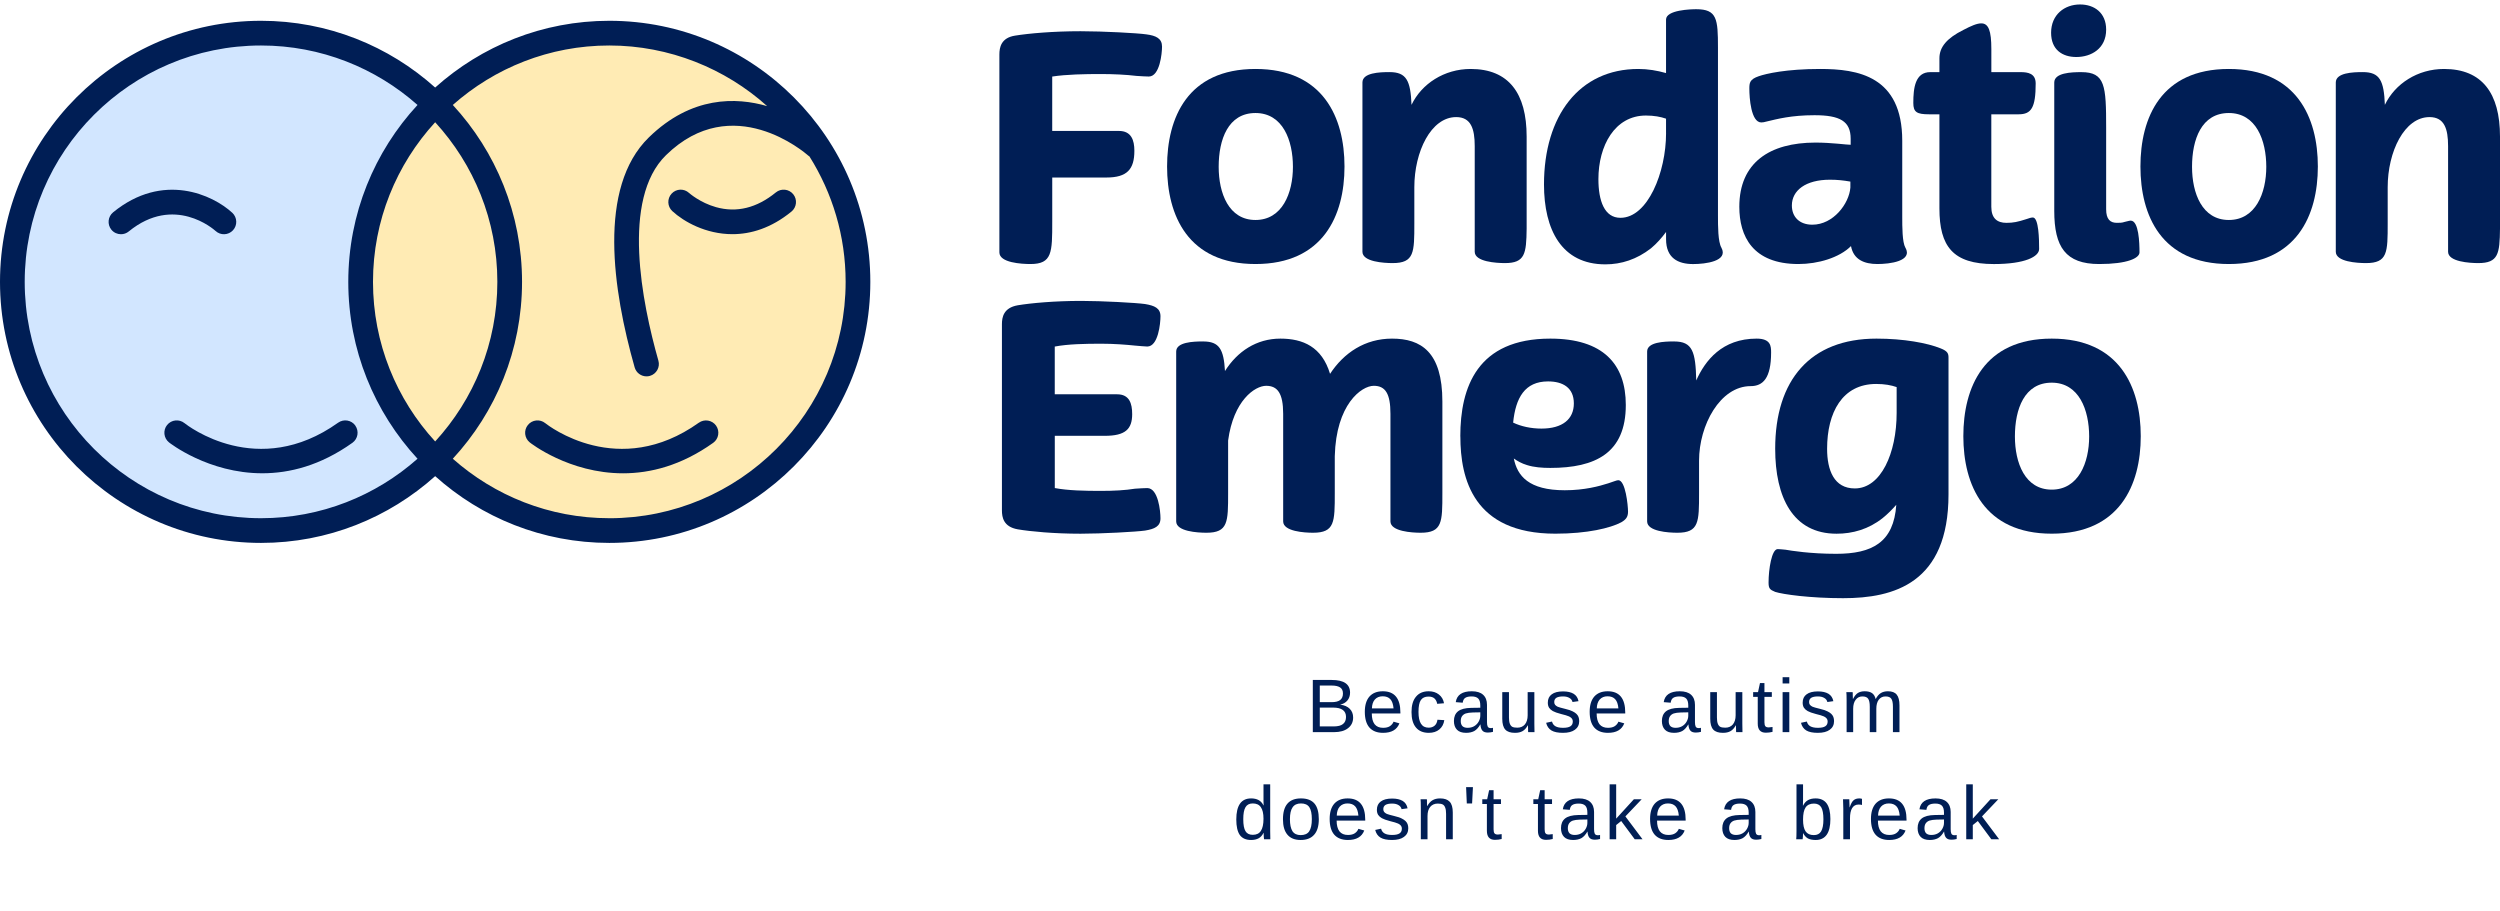
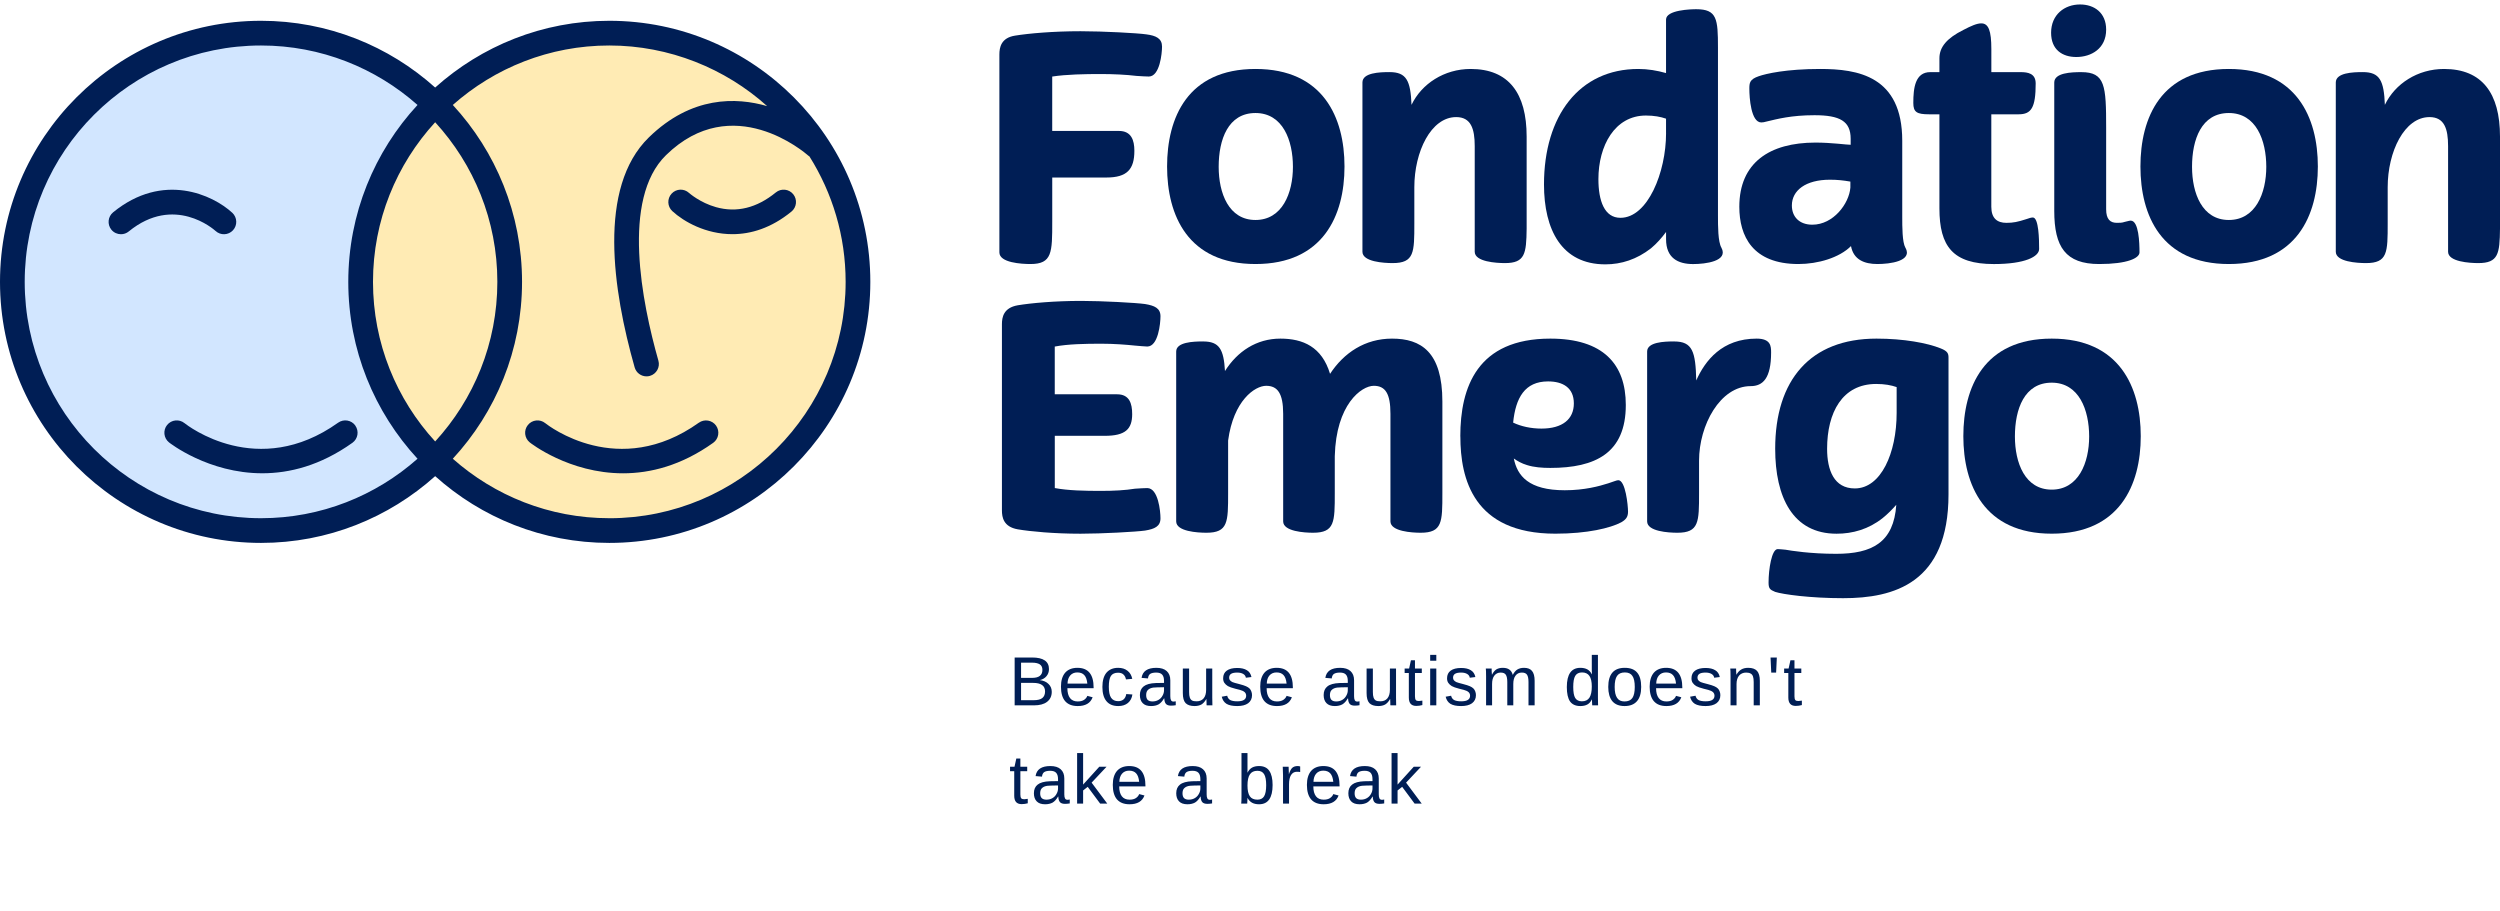
<svg xmlns="http://www.w3.org/2000/svg" viewBox="0 0 280 102" fill="none">
  <path d="M117.854 14.666H125.324C126.699 14.666 127.05 15.687 127.05 16.885C127.05 18.963 126.239 19.882 123.913 19.882H117.851V24.815C117.851 28.268 117.851 29.571 115.419 29.571C114.399 29.571 111.931 29.43 111.931 28.268V6.103C111.931 5.328 112.108 4.235 113.693 3.989C115.209 3.743 117.956 3.497 121.021 3.497C123.558 3.497 127.434 3.707 128.386 3.848C129.479 3.989 130.148 4.307 130.148 5.223C130.148 5.962 129.902 8.571 128.668 8.571C128.35 8.571 127.821 8.535 127.293 8.502C126.131 8.361 124.72 8.292 123.24 8.292C121.55 8.292 119.433 8.328 117.848 8.574V14.67L117.854 14.666Z" fill="#001E55" />
  <path d="M140.614 7.724C148.189 7.724 150.584 13.15 150.584 18.648C150.584 24.146 148.189 29.571 140.614 29.571C133.04 29.571 130.713 24.11 130.713 18.648C130.713 13.186 133.004 7.724 140.614 7.724ZM136.492 18.684C136.492 21.644 137.621 24.638 140.614 24.638C143.607 24.638 144.808 21.641 144.808 18.684C144.808 15.726 143.679 12.658 140.614 12.658C137.549 12.658 136.492 15.618 136.492 18.684Z" fill="#001E55" />
  <path d="M155.976 29.466C154.989 29.466 152.593 29.325 152.593 28.196V9.237C152.593 8.144 154.496 8.075 155.622 8.075C157.525 8.075 157.982 9.027 158.09 11.742C159.219 9.382 161.756 7.724 164.713 7.724C168.976 7.724 170.984 10.439 170.984 15.3V25.626C170.948 28.409 170.807 29.466 168.552 29.466C167.601 29.466 165.169 29.325 165.169 28.196V16.357C165.169 14.417 164.745 13.114 163.091 13.114C160.272 13.114 158.405 16.99 158.405 20.972V25.025C158.405 28.268 158.405 29.466 155.973 29.466H155.976Z" fill="#001E55" />
  <path d="M183.495 7.724C184.552 7.724 185.608 7.902 186.596 8.184V2.194C186.596 1.101 189.415 1.032 189.98 1.032C192.307 1.032 192.412 2.125 192.412 5.332V24.113C192.412 25.347 192.412 27.074 192.799 27.743C193.609 29.26 191 29.575 189.629 29.575C187.938 29.575 186.599 28.905 186.599 26.791V25.981C186.107 26.65 185.543 27.284 184.909 27.812C183.324 29.046 181.598 29.608 179.799 29.608C174.903 29.608 172.927 25.731 172.927 20.657C172.927 12.976 176.872 7.724 183.498 7.724H183.495ZM186.596 14.913V13.291C185.996 13.081 185.257 12.94 184.341 12.94C180.853 12.94 179.022 16.324 179.022 20.059C179.022 22.492 179.691 24.395 181.49 24.395C184.555 24.395 186.599 19.285 186.599 14.916L186.596 14.913Z" fill="#001E55" />
  <path d="M213.409 27.74C214.256 29.256 211.647 29.571 210.272 29.571C208.791 29.571 207.594 29.079 207.311 27.562C206.008 28.866 203.613 29.571 201.427 29.571C196.284 29.571 194.804 26.437 194.804 23.158C194.804 18.224 198.188 15.969 203.33 15.969C205.129 15.969 206.819 16.215 207.275 16.215V15.546C207.275 13.573 206.077 12.904 203.222 12.904C200.616 12.904 199.064 13.327 197.866 13.609C197.62 13.678 197.443 13.714 197.266 13.714C196.104 13.714 195.927 10.931 195.927 9.943C195.927 9.273 195.963 8.886 196.983 8.535C197.794 8.253 200.049 7.724 203.855 7.724C208.05 7.724 213.051 8.499 213.051 15.759V24.218C213.051 25.452 213.051 27.106 213.402 27.743L213.409 27.74ZM202.979 25.166C205.339 25.166 207.101 22.806 207.242 21.008V20.338C206.432 20.197 205.762 20.128 204.952 20.128C202.238 20.128 200.689 21.326 200.689 23.017C200.689 24.287 201.535 25.166 202.979 25.166Z" fill="#001E55" />
  <path d="M217.215 8.075V6.526C217.215 5.259 218.062 4.271 219.893 3.355C220.773 2.896 221.409 2.617 221.902 2.617C222.712 2.617 223.031 3.427 223.031 5.505V8.078H226.306C227.116 8.078 227.996 8.22 227.996 9.349C227.996 12.063 227.504 12.802 226.092 12.802H223.027V23.161C223.027 24.464 223.697 24.959 224.717 24.959C225.492 24.959 225.987 24.854 226.972 24.536C227.254 24.431 227.5 24.359 227.678 24.359C228.347 24.359 228.383 26.86 228.383 27.884C228.383 28.731 226.834 29.574 223.31 29.574C218.728 29.574 217.215 27.602 217.215 23.338V12.802H216.053C214.678 12.802 214.291 12.556 214.291 11.531C214.291 9.841 214.501 8.078 216.194 8.078H217.215V8.075Z" fill="#001E55" />
  <path d="M232.965 0.5C234.55 0.5 235.889 1.416 235.889 3.32C235.889 5.433 234.232 6.385 232.542 6.385C230.993 6.385 229.723 5.574 229.723 3.671C229.723 1.626 231.239 0.5 232.965 0.5ZM235.889 23.44C235.889 24.569 236.349 24.957 237.087 24.957C237.438 24.957 237.652 24.957 237.967 24.852C238.285 24.783 238.495 24.71 238.636 24.71C239.552 24.71 239.624 27.212 239.624 28.268C239.624 28.902 238.285 29.572 235.115 29.572C231.344 29.572 230.077 27.668 230.077 23.617V9.241C230.077 8.148 231.981 8.079 233.106 8.079C235.784 8.079 235.889 9.595 235.889 14.315V23.443V23.44Z" fill="#001E55" />
  <path d="M249.63 7.724C257.204 7.724 259.6 13.15 259.6 18.648C259.6 24.146 257.204 29.571 249.63 29.571C242.055 29.571 239.729 24.11 239.729 18.648C239.729 13.186 242.019 7.724 249.63 7.724ZM245.508 18.684C245.508 21.644 246.637 24.638 249.63 24.638C252.623 24.638 253.824 21.641 253.824 18.684C253.824 15.726 252.695 12.658 249.63 12.658C246.565 12.658 245.508 15.618 245.508 18.684Z" fill="#001E55" />
  <path d="M264.992 29.466C264.005 29.466 261.609 29.325 261.609 28.196V9.237C261.609 8.144 263.512 8.075 264.638 8.075C266.541 8.075 266.998 9.027 267.106 11.742C268.235 9.382 270.772 7.724 273.729 7.724C277.992 7.724 280 10.439 280 15.3V25.626C279.964 28.409 279.823 29.466 277.568 29.466C276.617 29.466 274.185 29.325 274.185 28.196V16.357C274.185 14.417 273.762 13.114 272.107 13.114C269.288 13.114 267.421 16.99 267.421 20.972V25.025C267.421 28.268 267.421 29.466 264.989 29.466H264.992Z" fill="#001E55" />
  <path d="M118.137 44.161H125.114C126.489 44.161 126.804 45.182 126.804 46.38C126.804 48.071 126.03 48.812 123.739 48.812H118.137V54.662C119.617 54.944 121.52 54.98 123.279 54.98C124.76 54.98 126.026 54.911 127.119 54.734C127.684 54.698 128.176 54.665 128.494 54.665C129.728 54.665 129.974 57.274 129.974 58.049C129.974 58.965 129.305 59.247 128.248 59.424C127.26 59.565 123.384 59.776 121.025 59.776C118.065 59.776 115.423 59.529 113.979 59.283C112.394 59.001 112.216 57.944 112.216 57.169V36.307C112.216 35.532 112.394 34.475 113.979 34.193C115.459 33.947 118.101 33.701 121.097 33.701C123.424 33.701 127.264 33.911 128.248 34.052C129.305 34.229 129.974 34.511 129.974 35.427C129.974 36.202 129.728 38.811 128.494 38.811C128.176 38.811 127.648 38.742 127.119 38.706C126.099 38.601 124.792 38.496 123.348 38.496C121.55 38.496 119.614 38.532 118.133 38.815V44.171L118.137 44.161Z" fill="#001E55" />
  <path d="M134.766 38.244C136.564 38.244 137.057 39.123 137.198 41.556C138.573 39.37 140.722 37.925 143.4 37.925C145.937 37.925 148.051 38.841 148.966 41.871C150.515 39.511 152.878 37.925 155.907 37.925C159.15 37.925 161.546 39.406 161.546 44.972V55.226C161.546 58.469 161.546 59.667 159.114 59.667C158.162 59.667 155.73 59.526 155.73 58.397V46.344C155.73 44.09 155.166 43.21 153.863 43.21C152.488 43.21 149.636 45.288 149.495 51.104V55.226C149.495 58.469 149.495 59.667 147.063 59.667C146.111 59.667 143.715 59.526 143.715 58.397V46.344C143.715 44.053 143.082 43.21 141.812 43.21C140.542 43.21 138.146 44.867 137.549 49.341V55.226C137.549 58.469 137.549 59.667 135.117 59.667C134.129 59.667 131.733 59.526 131.733 58.397V39.37C131.733 38.313 133.637 38.24 134.763 38.24L134.766 38.244Z" fill="#001E55" />
  <path d="M163.554 48.885C163.554 43.351 165.458 37.925 173.633 37.925C179.553 37.925 182.09 40.781 182.09 45.36C182.09 50.753 178.674 52.407 173.633 52.407C172.717 52.407 171.801 52.338 171.027 52.089C170.426 51.911 169.934 51.629 169.547 51.35C169.934 53.29 171.204 54.908 175.254 54.908C177.472 54.908 179.13 54.449 180.118 54.133C180.682 53.956 181.069 53.782 181.247 53.782C182.057 53.782 182.339 56.602 182.339 57.307C182.339 57.872 182.129 58.187 181.565 58.505C180.367 59.139 177.794 59.772 174.2 59.772C165.005 59.772 163.561 53.605 163.561 48.885H163.554ZM169.471 47.332C170.351 47.756 171.48 48.002 172.642 48.002C175.001 48.002 176.271 46.945 176.271 45.182C176.271 43.42 175.037 42.718 173.383 42.718C170.778 42.718 169.754 44.549 169.471 47.332Z" fill="#001E55" />
  <path d="M187.511 38.244C189.556 38.244 189.907 39.373 189.979 42.612C190.967 40.394 192.867 37.925 196.743 37.925C198.328 37.925 198.364 38.772 198.364 39.474C198.364 42.363 197.449 43.246 196.074 43.246C192.657 43.246 190.294 47.615 190.294 51.596V55.226C190.294 58.469 190.294 59.667 187.863 59.667C186.875 59.667 184.479 59.526 184.479 58.397V39.37C184.479 38.313 186.382 38.24 187.508 38.24L187.511 38.244Z" fill="#001E55" />
  <path d="M212.388 56.533C211.928 57.061 211.436 57.554 210.872 58.013C209.287 59.28 207.488 59.776 205.693 59.776C200.796 59.776 198.821 55.689 198.821 50.26C198.821 42.58 202.733 37.925 210.166 37.925C213.231 37.925 215.873 38.418 217.353 39.018C218.164 39.337 218.233 39.619 218.233 40.075V55.368C218.233 65.339 212.102 66.997 206.428 66.997C202.729 66.997 199.697 66.573 198.818 66.291C198.217 66.045 198.079 65.904 198.079 65.234C198.079 63.754 198.43 61.499 199.1 61.499C199.205 61.499 199.7 61.535 199.979 61.568C200.58 61.673 202.726 62.027 205.654 62.027C209.671 62.027 212.102 60.76 212.385 56.529L212.388 56.533ZM212.424 46.243V43.354C211.823 43.144 211.085 43.003 210.133 43.003C206.33 43.003 204.636 46.21 204.636 50.264C204.636 52.66 205.411 54.705 207.738 54.705C210.662 54.705 212.424 50.759 212.424 46.246V46.243Z" fill="#001E55" />
  <path d="M229.795 37.925C237.369 37.925 239.765 43.351 239.765 48.849C239.765 54.347 237.369 59.772 229.795 59.772C222.22 59.772 219.894 54.311 219.894 48.849C219.894 43.387 222.184 37.925 229.795 37.925ZM225.67 48.885C225.67 51.846 226.799 54.839 229.792 54.839C232.785 54.839 233.986 51.842 233.986 48.885C233.986 45.928 232.857 42.859 229.792 42.859C226.726 42.859 225.67 45.819 225.67 48.885Z" fill="#001E55" />
  <path d="M1.382 31.567C1.382 16.183 13.853 3.713 29.235 3.713C44.617 3.713 57.088 16.183 57.088 31.567C57.088 46.951 44.62 59.424 29.235 59.424C13.853 59.424 1.382 46.951 1.382 31.567Z" fill="#D2E6FF" />
  <path d="M68.243 59.424C83.625 59.424 96.096 46.951 96.096 31.567C96.096 16.183 83.625 3.713 68.243 3.713C52.861 3.713 40.39 16.183 40.39 31.567C40.39 46.951 52.861 59.424 68.243 59.424Z" fill="#FFEBB4" />
  <path d="M39.799 47.663C39.356 47.043 38.493 46.898 37.869 47.342C28.854 53.775 20.991 47.653 20.663 47.391C20.069 46.912 19.199 47.004 18.716 47.598C18.237 48.192 18.329 49.062 18.923 49.544C18.989 49.597 23.318 53.007 29.379 53.007C32.415 53.007 35.884 52.15 39.471 49.593C40.091 49.15 40.236 48.287 39.792 47.663H39.799Z" fill="#001E55" />
  <path d="M24.141 25.866C24.702 26.385 25.575 26.352 26.094 25.791C26.612 25.229 26.576 24.353 26.018 23.834C23.843 21.822 18.25 19.223 12.671 23.778C12.08 24.261 11.992 25.134 12.474 25.725C12.747 26.06 13.144 26.234 13.547 26.234C13.856 26.234 14.164 26.132 14.42 25.922C19.51 21.766 23.961 25.702 24.141 25.866Z" fill="#001E55" />
  <path d="M68.243 2.328C60.753 2.328 53.917 5.161 48.739 9.805C43.56 5.157 36.724 2.328 29.235 2.328C13.114 2.328 0 15.444 0 31.567C0 47.69 13.114 60.806 29.235 60.806C36.724 60.806 43.56 57.973 48.739 53.329C53.917 57.977 60.753 60.806 68.243 60.806C84.363 60.806 97.477 47.69 97.477 31.567C97.477 15.444 84.363 2.328 68.243 2.328ZM48.739 49.443C44.416 44.729 41.775 38.453 41.775 31.567C41.775 24.681 44.416 18.405 48.739 13.691C53.061 18.405 55.703 24.681 55.703 31.567C55.703 38.453 53.061 44.729 48.739 49.443ZM2.767 31.567C2.767 16.971 14.64 5.095 29.235 5.095C35.953 5.095 42.09 7.616 46.763 11.755C41.952 16.967 39.008 23.929 39.008 31.567C39.008 39.205 41.952 46.167 46.763 51.379C42.09 55.518 35.953 58.039 29.235 58.039C14.64 58.039 2.767 46.163 2.767 31.567ZM68.243 58.039C61.525 58.039 55.388 55.518 50.714 51.379C55.525 46.167 58.469 39.205 58.469 31.567C58.469 23.929 55.525 16.967 50.714 11.755C55.388 7.616 61.525 5.095 68.243 5.095C74.96 5.095 81.232 7.668 85.922 11.886C82.476 10.882 77.445 10.724 72.663 15.398C66.91 21.018 68.626 32.502 71.081 41.148C71.255 41.755 71.807 42.153 72.41 42.153C72.535 42.153 72.663 42.136 72.788 42.1C73.523 41.89 73.95 41.125 73.74 40.393C71.898 33.907 69.562 22.291 74.593 17.378C82.049 10.094 90.159 17.105 90.516 17.42C90.562 17.463 90.615 17.492 90.664 17.529C93.224 21.602 94.711 26.414 94.711 31.57C94.711 46.167 82.837 58.042 68.243 58.042V58.039Z" fill="#001E55" />
  <path d="M78.272 47.342C69.263 53.769 61.406 47.663 61.065 47.391C60.471 46.912 59.601 47.007 59.122 47.601C58.643 48.195 58.735 49.065 59.329 49.547C59.395 49.6 63.72 53.01 69.785 53.01C72.821 53.01 76.29 52.154 79.877 49.597C80.497 49.154 80.641 48.29 80.198 47.667C79.755 47.046 78.892 46.902 78.269 47.345L78.272 47.342Z" fill="#001E55" />
  <path d="M86.894 21.553C84.76 23.296 82.502 23.851 80.192 23.201C78.394 22.695 77.196 21.629 77.169 21.606C76.608 21.09 75.735 21.126 75.22 21.688C74.701 22.249 74.738 23.125 75.296 23.641C76.582 24.832 79.063 26.227 82.03 26.227C84.081 26.227 86.362 25.561 88.643 23.696C89.234 23.214 89.322 22.341 88.84 21.75C88.357 21.159 87.484 21.071 86.894 21.553Z" fill="#001E55" />
-   <text x="181" y="82" text-anchor="middle" font-family="Arial, Helvetica, sans-serif" font-size="8.5" font-weight="400" letter-spacing="0.5" fill="#001E55">
-     <tspan x="181" dy="0">Because autism</tspan>
-     <tspan x="181" dy="12">doesn't take a break</tspan>
+   <text x="113" y="79" text-anchor="start" font-family="'aktiv-grotesk', Arial, Helvetica, sans-serif" font-size="7.8" font-weight="300" letter-spacing="0.3" fill="#001E55">
+     <tspan x="113" dy="0">Because autism doesn't</tspan>
+     <tspan x="113" dy="11">take a break</tspan>
  </text>
</svg>
